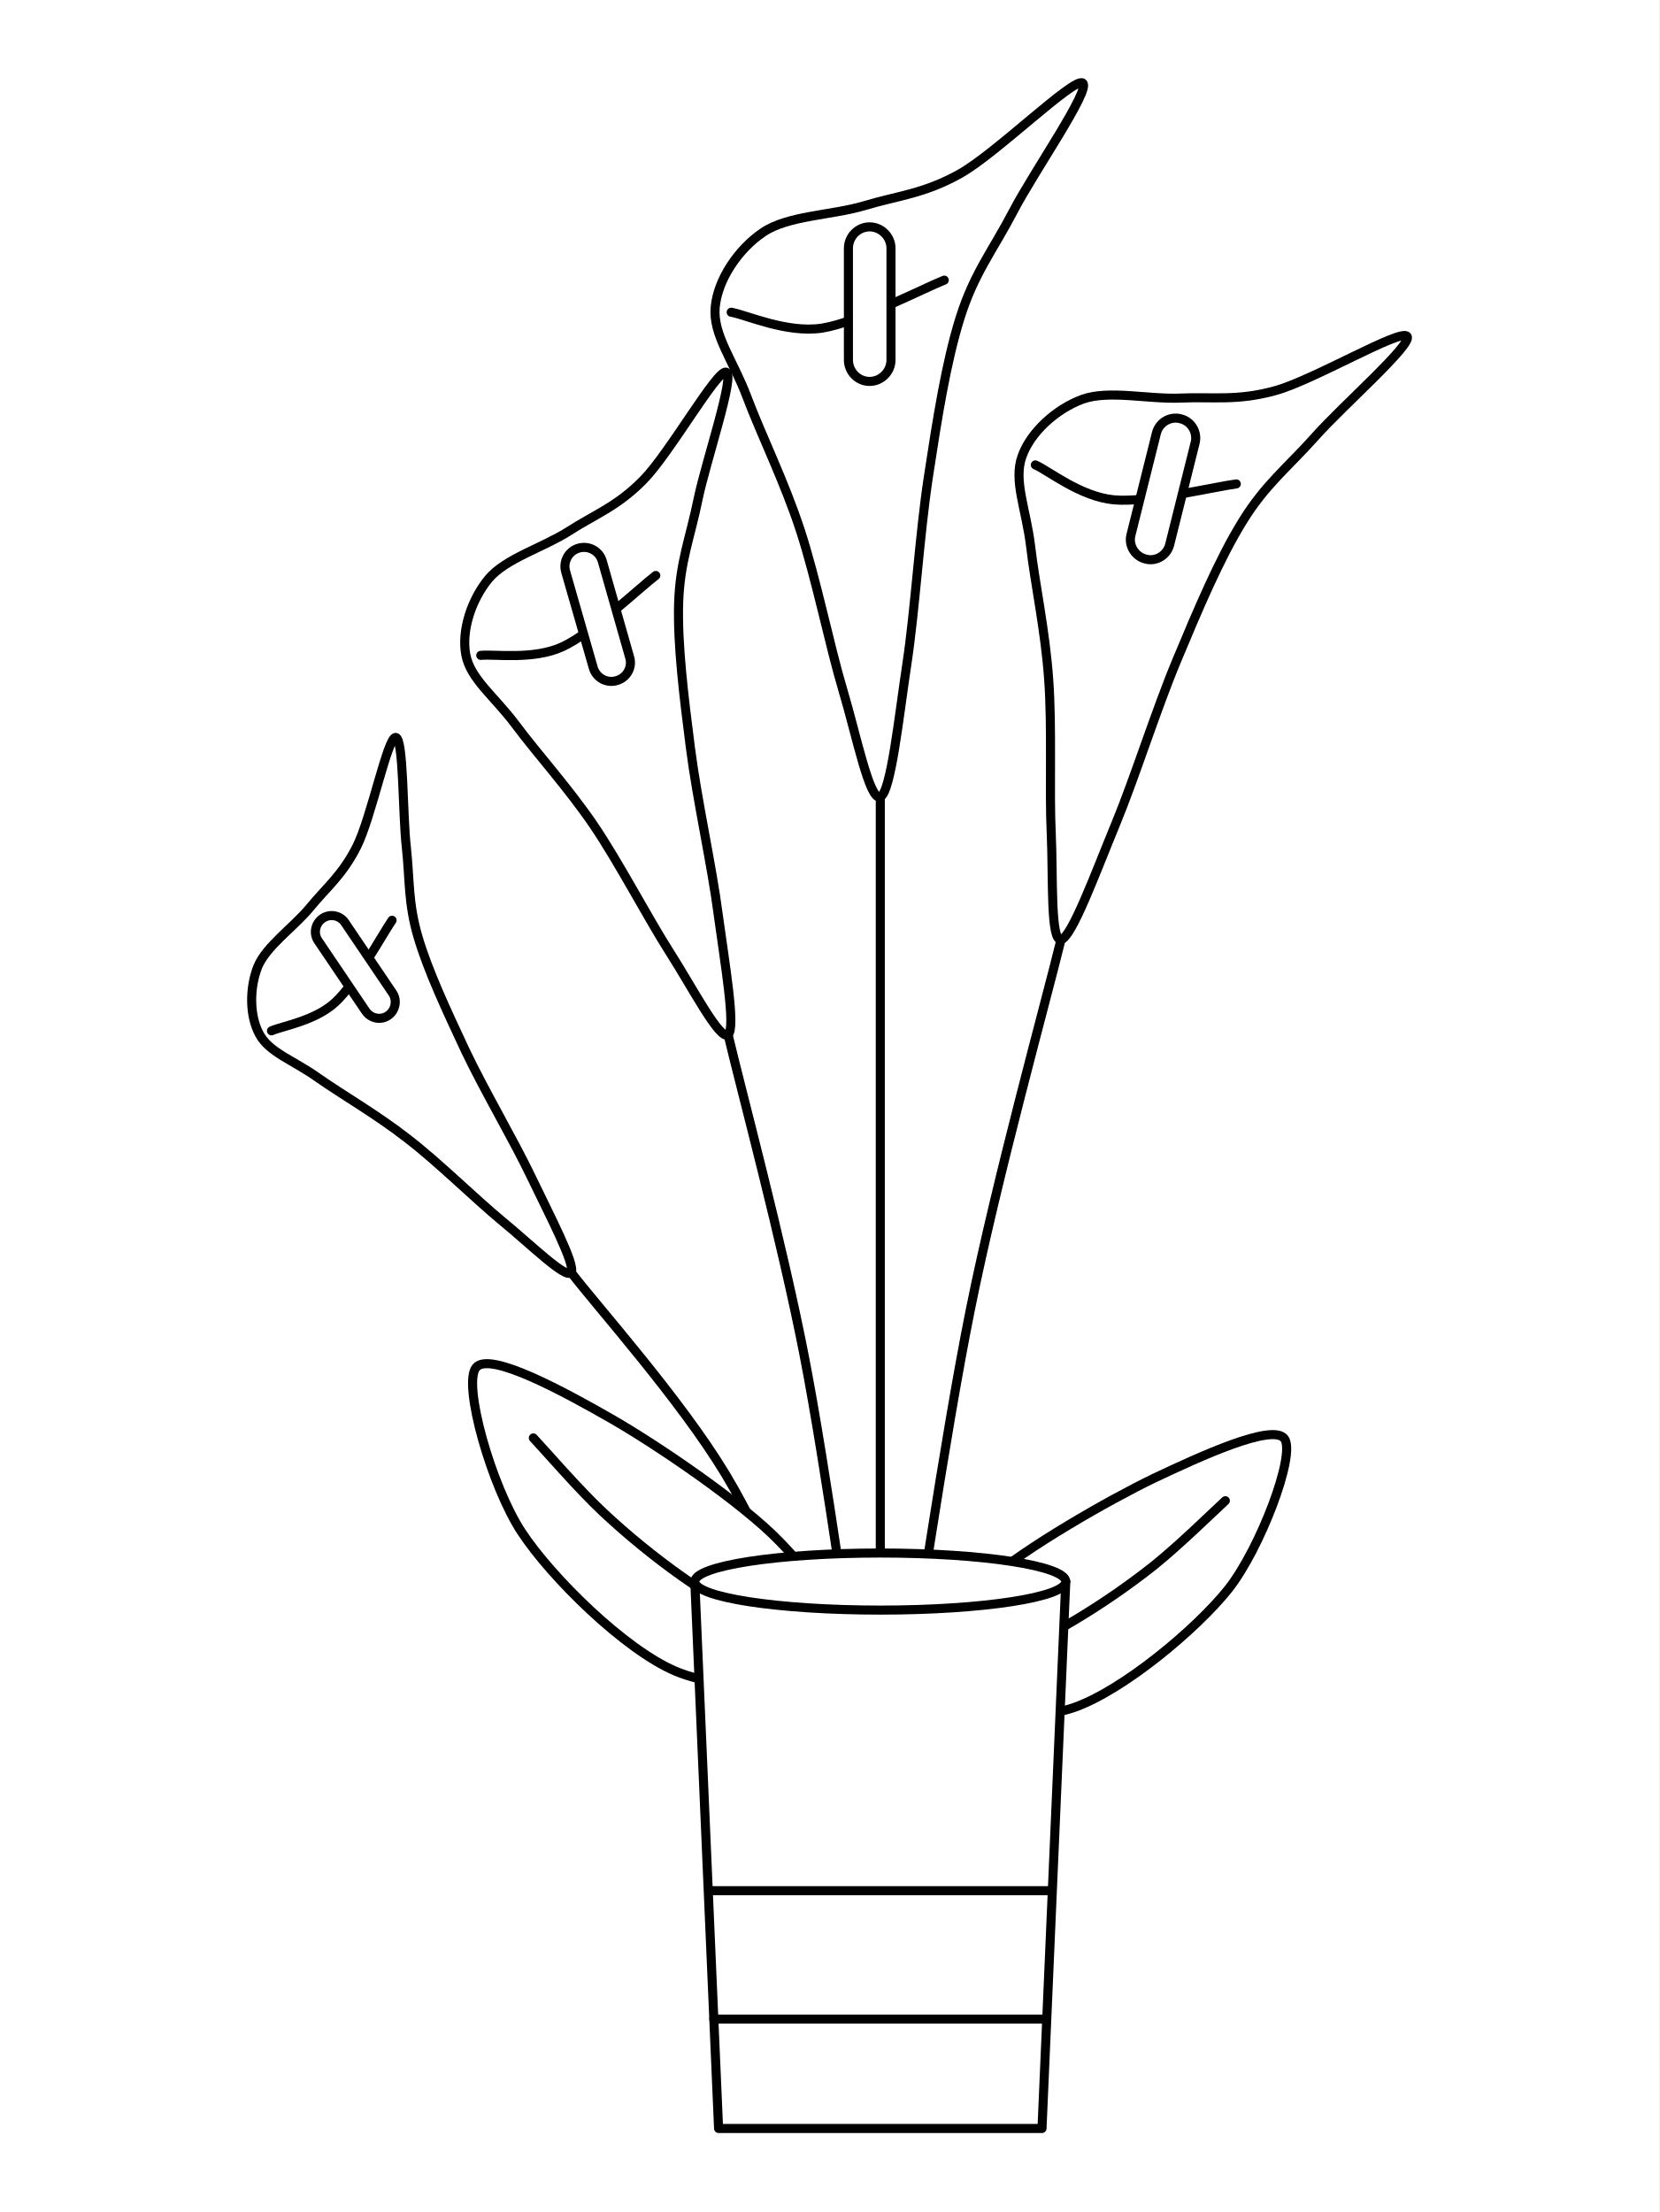
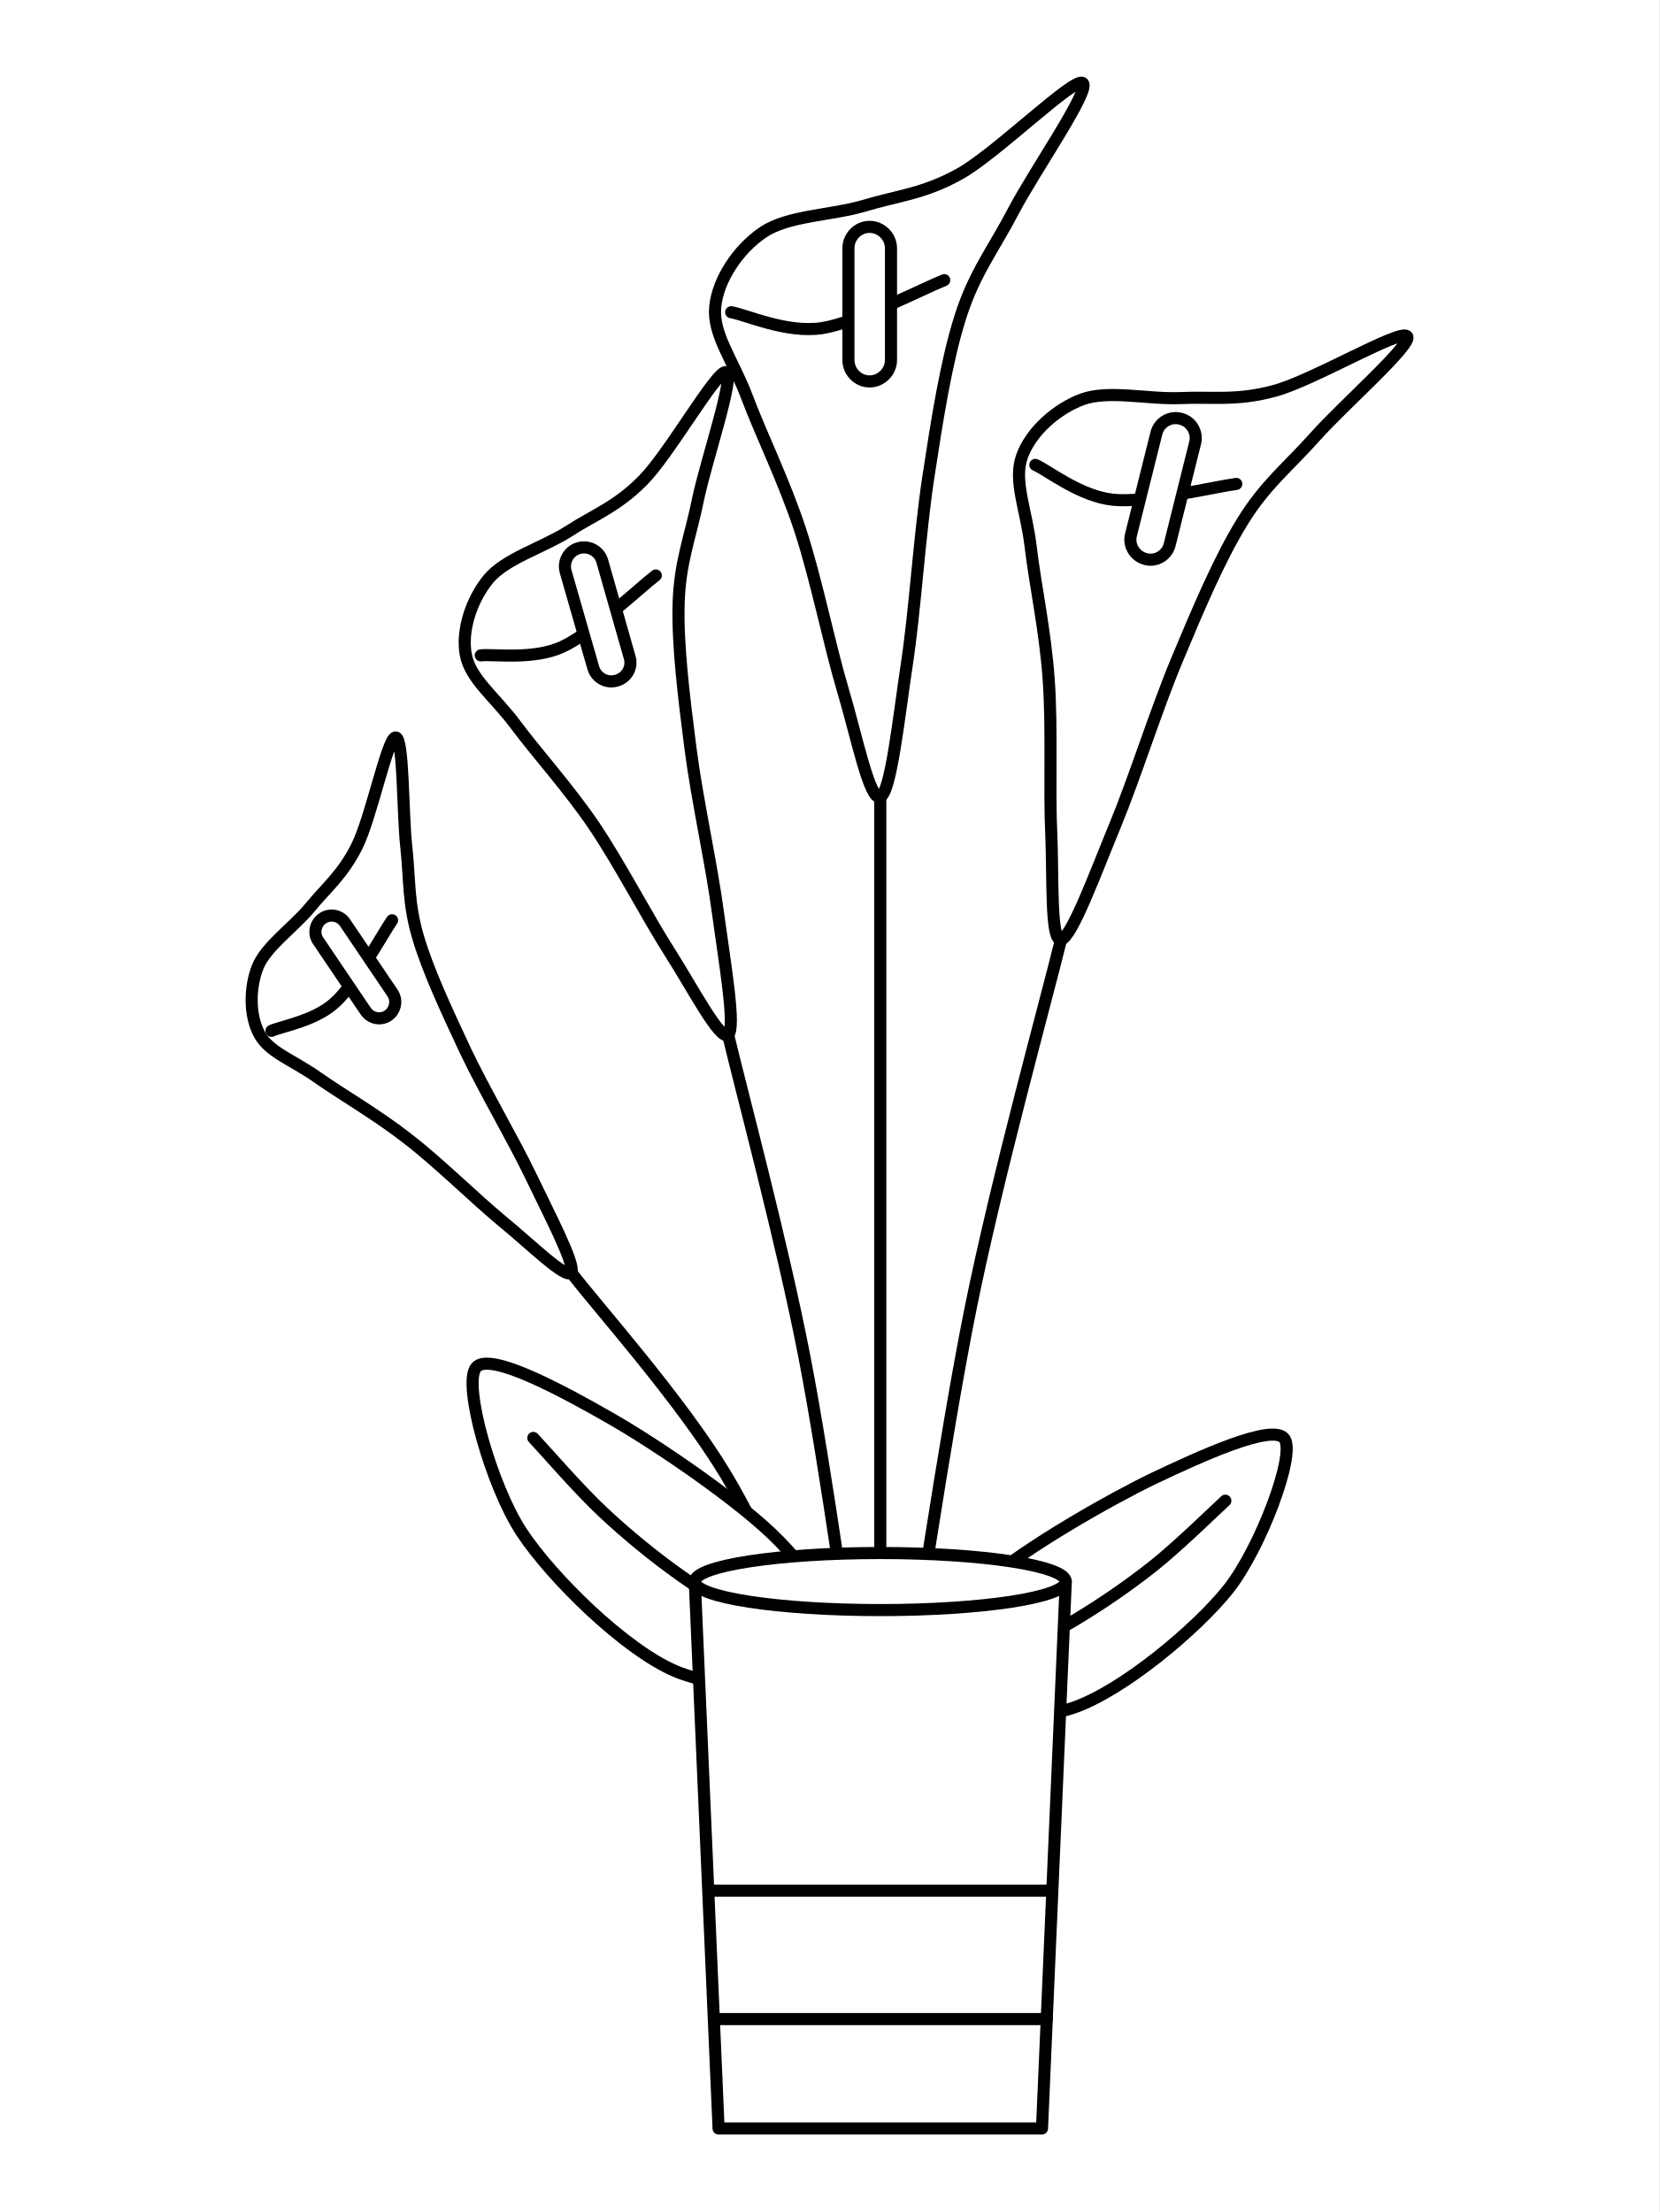
<svg xmlns="http://www.w3.org/2000/svg" version="1.1" viewBox="0 0 600 800" width="5.715in" height="7.62in" role="img" aria-label="Calla Lilies, a picture to color">
  <rect width="600" height="800" fill="#fff" />
-   <g transform="translate(60.346 90.391) scale(0.86)" fill="#fff" data-bw="white" stroke="#000" stroke-width="3.814" stroke-linecap="round" stroke-linejoin="round">
+   <g transform="translate(60.346 90.391) scale(0.86)" fill="#fff" data-bw="white" stroke="#000" stroke-width="5.085" stroke-linecap="round" stroke-linejoin="round">
    <path fill="none" d="M236 330 C241.3 352.5 258.6 416.7 268 465 C277.4 513.3 288.3 594.2 292.3 620" />
    <path fill="none" d="M376 290 C369.7 315.8 349.1 390 338 445 C326.9 500 313.9 590.8 309.1 620" />
    <path fill="none" d="M300 230 C300 260.8 300 350 300 415 C300 480 300 585.8 300 620" />
    <path fill="none" d="M170 430 C180.8 444.2 215.9 483.3 235 515 C254.1 546.7 276.2 602.5 284.4 620" />
    <path d="M292 600 C298.6 591.8 273.4 559.4 257.7 543.2 C242 526.9 206.3 502.7 187.2 491.7 C168 480.7 135.7 462.9 130 470 C124.3 477.1 136.5 519.9 149.1 539.1 C161.7 558.3 192.5 588.6 213.9 597.7 C235.4 606.8 285.4 608.2 292 600 Z" />
-     <path fill="none" stroke-width="3.814" d="M292 600 C285.5 596.7 265.7 587.4 253.2 580.4 C240.6 573.3 228.2 566.1 216.6 557.9 C205 549.7 194 540.7 183.6 531 C173.2 521.3 159.1 504.9 154.1 499.6" />
+     <path fill="none" stroke-width="5.085" d="M292 600 C285.5 596.7 265.7 587.4 253.2 580.4 C240.6 573.3 228.2 566.1 216.6 557.9 C205 549.7 194 540.7 183.6 531 C173.2 521.3 159.1 504.9 154.1 499.6" />
    <path d="M308 610 C313.4 618 360.3 620.1 381.1 613.1 C401.9 606 433.1 579.9 446.5 563 C459.8 546 474.7 506.9 470 500 C465.3 493.1 433.8 507.7 415 516.6 C396.3 525.6 361 545.8 344.9 559.8 C328.9 573.8 302.6 602 308 610 Z" />
-     <path fill="none" stroke-width="3.814" d="M308 610 C314.3 607.4 333.6 600.1 346 594.5 C358.3 588.8 370.5 583 382 576.1 C393.5 569.2 404.5 561.6 415 553.3 C425.5 544.9 440.1 530.6 445.1 526" />
+     <path fill="none" stroke-width="5.085" d="M308 610 C314.3 607.4 333.6 600.1 346 594.5 C358.3 588.8 370.5 583 382 576.1 C393.5 569.2 404.5 561.6 415 553.3 C425.5 544.9 440.1 530.6 445.1 526" />
    <path d="M236 330 C232.6 332.7 220.9 310.1 211.5 295.4 C202.1 280.7 190.4 258.1 179.6 242.1 C168.8 226.2 155.5 211.6 146.6 199.6 C137.6 187.6 127.6 180.4 125.7 170.2 C123.8 160 128.1 147 135.3 138.3 C142.5 129.7 158.2 125.2 169 118.3 C179.8 111.3 189.3 108 200.3 96.8 C211.4 85.6 231.4 50.1 235.2 51.4 C239 52.7 226.8 88.5 223.4 104.7 C220.1 121 215.7 131.2 215.2 148.7 C214.7 166.2 217.4 187.9 220.2 209.7 C223 231.5 229.2 259.1 231.8 279.2 C234.5 299.2 239.4 327.3 236 330 Z" />
    <path fill="none" d="M132 170.5 C137.8 169.9 154.1 172.5 166.3 166.9 C178.6 161.3 199 141.9 205.6 136.9" />
    <path d="M173.2 125.4 L173.2 125.4 C177.4 124.2 181.9 126.6 183.1 130.9 L194.6 171.3 C195.9 175.5 193.4 179.9 189.2 181.1 L189.2 181.1 C184.9 182.4 180.5 179.9 179.3 175.7 L167.7 135.3 C166.5 131.1 168.9 126.6 173.2 125.4 Z" />
    <path d="M376 290 C371.5 290.7 372.7 264 371.9 245.7 C371 227.4 372.3 200.7 370.8 180.5 C369.4 160.3 365 140.1 363.2 124.5 C361.3 108.9 355.9 97 359.6 86.8 C363.2 76.6 373.9 66.9 385 62.8 C396.1 58.8 412.8 62.9 426.3 62.3 C439.8 61.7 450.1 63.6 466 59.2 C481.9 54.9 518.7 33.1 521.5 36.3 C524.3 39.4 494.4 65.5 482.8 78.6 C471.2 91.6 461.9 98.6 452.3 114.2 C442.6 129.9 433.7 151 424.8 172.3 C415.9 193.6 407 222 398.9 241.6 C390.8 261.2 380.5 289.3 376 290 Z" />
    <path fill="none" d="M365.2 90.4 C370.7 92.8 384.2 103.8 398.3 105.1 C412.4 106.4 441.1 99.5 449.7 98.4" />
    <path d="M426.3 71 L426.3 71 C430.8 72.1 433.5 76.7 432.4 81.1 L421.7 123.9 C420.6 128.4 416 131.2 411.6 130 L411.6 130 C407.1 128.9 404.3 124.3 405.4 119.9 L416.1 77.1 C417.2 72.6 421.8 69.8 426.3 71 Z" />
    <path d="M300 230 C295.5 231.9 289.9 203.9 284.3 185.2 C278.7 166.5 273.1 138.5 266.4 118 C259.7 97.5 249.9 77.7 244 62 C238.1 46.3 229.4 35.5 230.6 23.9 C231.7 12.4 240.3 -0.4 250.7 -7.4 C261.1 -14.5 279.5 -14.5 293.3 -18.6 C307.1 -22.8 318.3 -23.5 333.6 -32.1 C348.9 -40.7 381.4 -72.7 385.1 -70.2 C388.8 -67.6 364.6 -32.9 356 -16.4 C347.4 0.1 339.5 9.7 333.6 28.4 C327.7 47.1 323.9 71.3 320.2 95.6 C316.5 119.9 314.6 151.6 311.2 174 C307.8 196.4 304.5 228.1 300 230 Z" />
    <path fill="none" d="M237.3 26.2 C243.7 27.3 260.5 35.1 275.4 32.9 C290.3 30.6 318.3 16.1 326.9 12.7" />
    <path d="M295.5 -9.7 L295.5 -9.7 C300.4 -9.7 304.5 -5.6 304.5 -0.7 L304.5 46.3 C304.5 51.2 300.4 55.3 295.5 55.3 L295.5 55.3 C290.6 55.3 286.6 51.2 286.6 46.3 L286.6 -0.7 C286.6 -5.6 290.6 -9.7 295.5 -9.7 Z" />
    <path d="M170 430 C168 433.1 152.6 417.9 141.1 408.5 C129.7 399.1 114.3 383.8 101.3 373.8 C88.4 363.7 73.9 355.4 63.5 348.1 C53.1 340.7 43 337.5 38.9 329.8 C34.7 322.1 34.7 310.4 38.2 301.5 C41.8 292.7 53.3 284.9 60.3 276.4 C67.2 268 73.9 262.8 79.9 250.8 C85.9 238.9 92.8 205 96.2 205 C99.6 205.1 99.1 237.2 100.7 251.2 C102.2 265.2 101.4 274.6 105.6 288.9 C109.8 303.2 117.7 320 125.6 336.9 C133.6 353.7 145.9 374.5 153.3 390 C160.7 405.5 172 426.9 170 430 Z" />
    <path fill="none" d="M44 328.4 C48.5 326.4 62.4 324.2 70.8 316.4 C79.3 308.7 90.7 287.7 94.7 281.9" />
    <path d="M65.5 281.1 L65.5 281.1 C68.6 279 72.8 279.8 74.9 282.9 L94.9 312.5 C97 315.6 96.1 319.9 93 322 L93 322 C89.9 324.1 85.7 323.2 83.6 320.1 L63.6 290.5 C61.5 287.4 62.4 283.2 65.5 281.1 Z" />
    <path d="M222 560 L378 560 L368 790 L232 790 Z" />
    <path d="M378 560 C378 566.6 343.1 572 300 572 C256.9 572 222 566.6 222 560 C222 553.4 256.9 548 300 548 C343.1 548 378 553.4 378 560 Z" />
-     <path fill="none" stroke-width="3.814" d="M228 690 L372 690" />
-     <path fill="none" stroke-width="3.814" d="M230 744 L370 744" />
+     <path fill="none" stroke-width="5.085" d="M228 690 L372 690" />
+     <path fill="none" stroke-width="5.085" d="M230 744 L370 744" />
  </g>
</svg>
